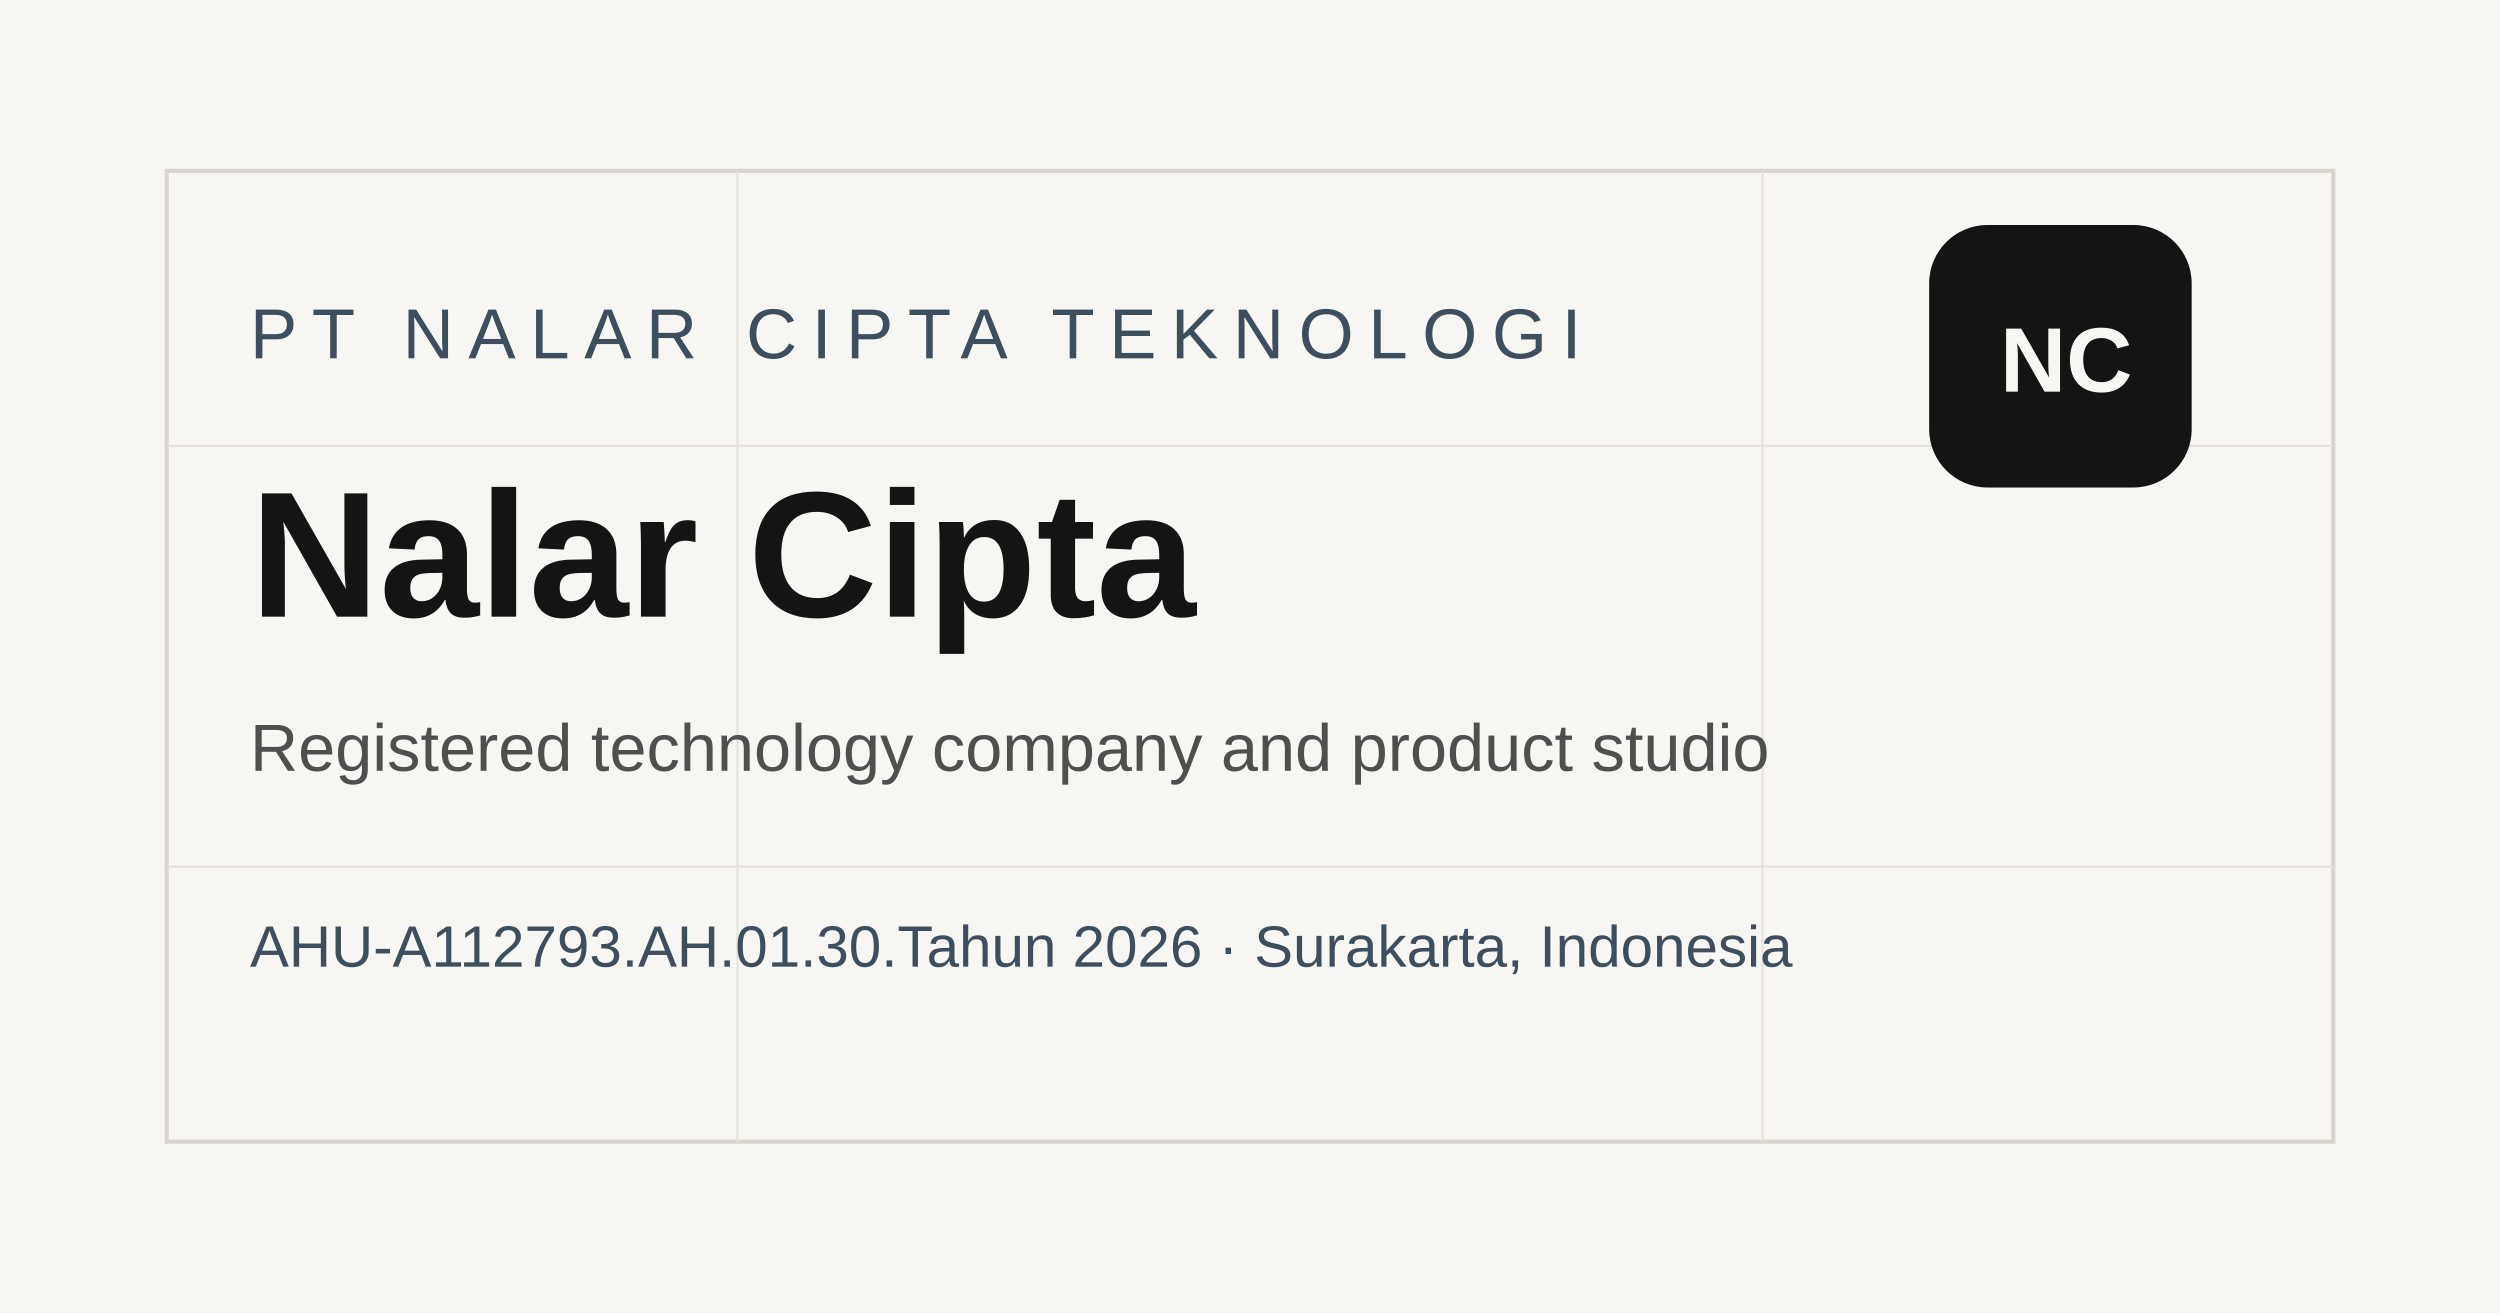
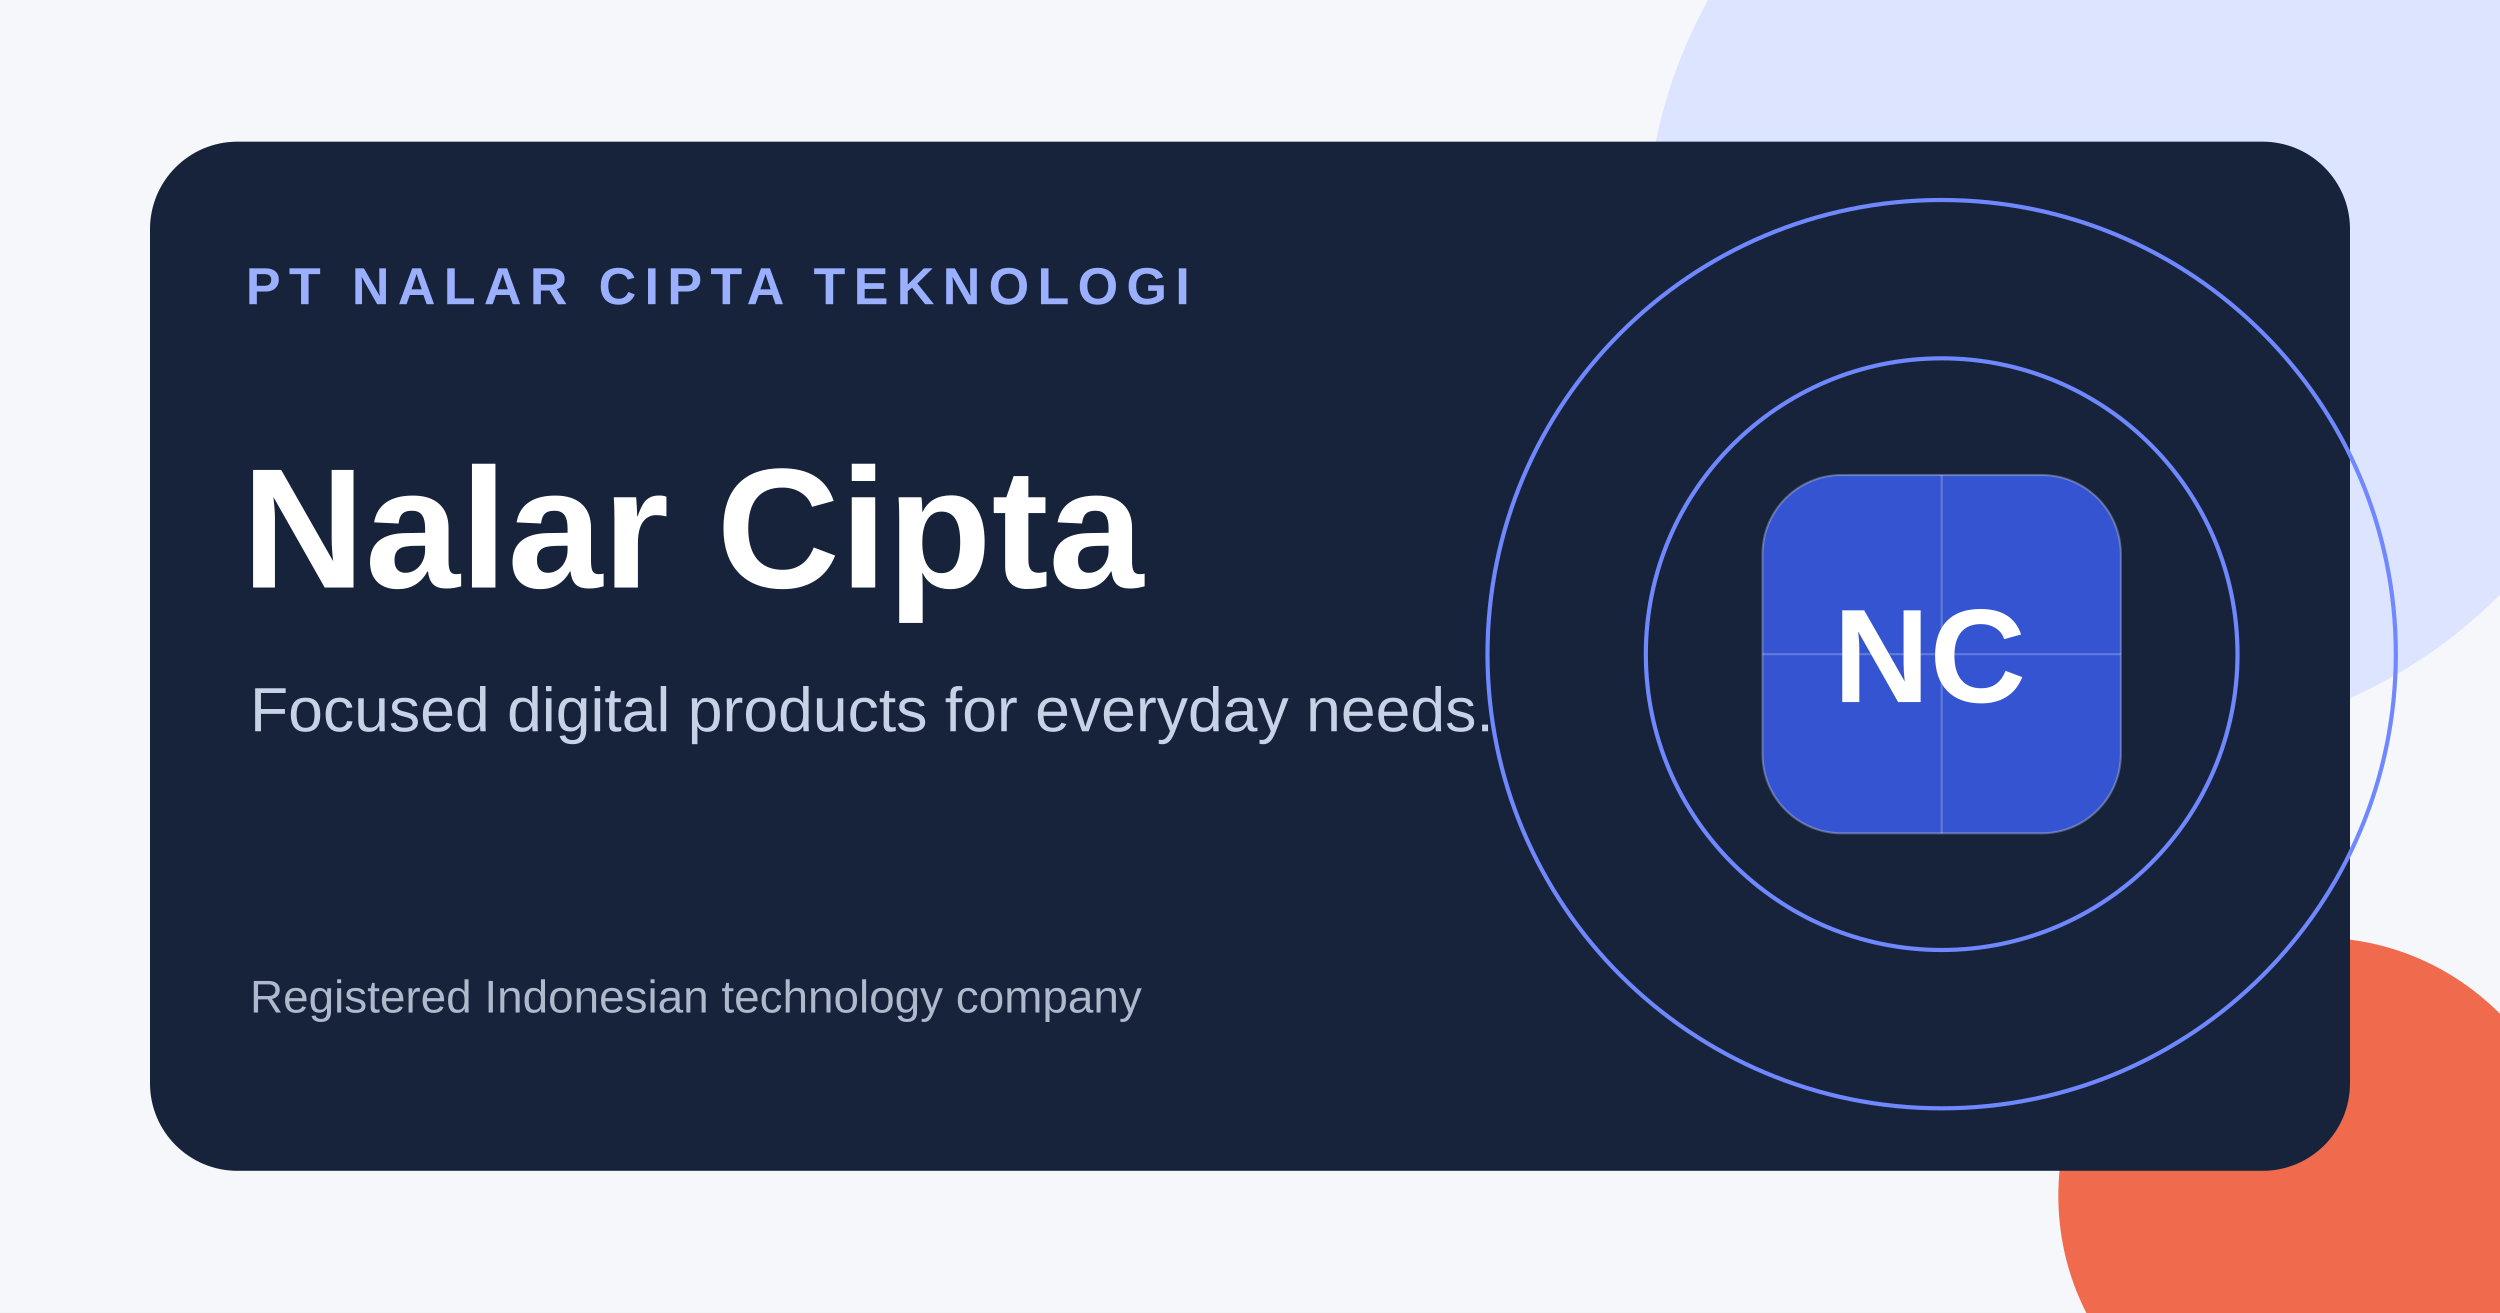
<svg xmlns="http://www.w3.org/2000/svg" width="1200" height="630" viewBox="0 0 1200 630" fill="none">
-   <rect width="1200" height="630" fill="#F7F6F3" />
-   <path d="M80 82h1040v466H80z" stroke="#D8D5CE" stroke-width="2" />
-   <path d="M80 214h1040M80 416h1040M354 82v466M846 82v466" stroke="#E5E2DB" stroke-width="1" />
-   <text x="120" y="172" font-family="Arial, sans-serif" font-size="34" fill="#3D4F5F" letter-spacing="7">PT NALAR CIPTA TEKNOLOGI</text>
-   <text x="120" y="296" font-family="Arial, sans-serif" font-size="86" font-weight="700" fill="#141414">Nalar Cipta</text>
-   <text x="120" y="370" font-family="Arial, sans-serif" font-size="32" fill="#4F4F4F">Registered technology company and product studio</text>
-   <text x="120" y="464" font-family="Arial, sans-serif" font-size="28" fill="#3D4F5F">AHU-A112793.AH.01.30.Tahun 2026 · Surakarta, Indonesia</text>
-   <rect x="926" y="108" width="126" height="126" rx="28" fill="#141414" />
-   <text x="960" y="188" font-family="Arial, sans-serif" font-size="44" font-weight="700" fill="#F7F6F3">NC</text>
+   <rect width="1200" height="630" fill="#F6F7FA" />
+   <circle cx="1030" cy="116" r="240" fill="#DCE4FF" />
+   <circle cx="1112" cy="574" r="124" fill="#F06A4D" />
+   <rect x="72" y="68" width="1056" height="494" rx="42" fill="#17233B" />
+   <circle cx="932" cy="314" r="218" stroke="#6F88FF" stroke-width="2" />
+   <circle cx="932" cy="314" r="142" stroke="#6F88FF" stroke-width="2" />
+   <text x="118" y="146" font-family="Geologica, Arial, sans-serif" font-size="25" font-weight="600" fill="#9BAFFF" letter-spacing="4">PT NALAR CIPTA TEKNOLOGI</text>
+   <text x="116" y="282" font-family="Geologica, Arial, sans-serif" font-size="82" font-weight="620" fill="#FFFFFF">Nalar Cipta</text>
+   <text x="120" y="351" font-family="Geologica, Arial, sans-serif" font-size="30" font-weight="400" fill="#C8D2E6">Focused digital products for everyday needs.</text>
+   <text x="120" y="486" font-family="Geologica, Arial, sans-serif" font-size="22" font-weight="500" fill="#AEB9CC">Registered Indonesian technology company</text>
+   <rect x="846" y="228" width="172" height="172" rx="38" fill="#3454D1" stroke="white" stroke-opacity="0.28" />
+   <path d="M846 314H1018" stroke="white" stroke-opacity="0.22" />
+   <path d="M932 228V400" stroke="white" stroke-opacity="0.22" />
+   <text x="880" y="337" font-family="Geologica, Arial, sans-serif" font-size="64" font-weight="620" fill="#FFFFFF">NC</text>
</svg>
